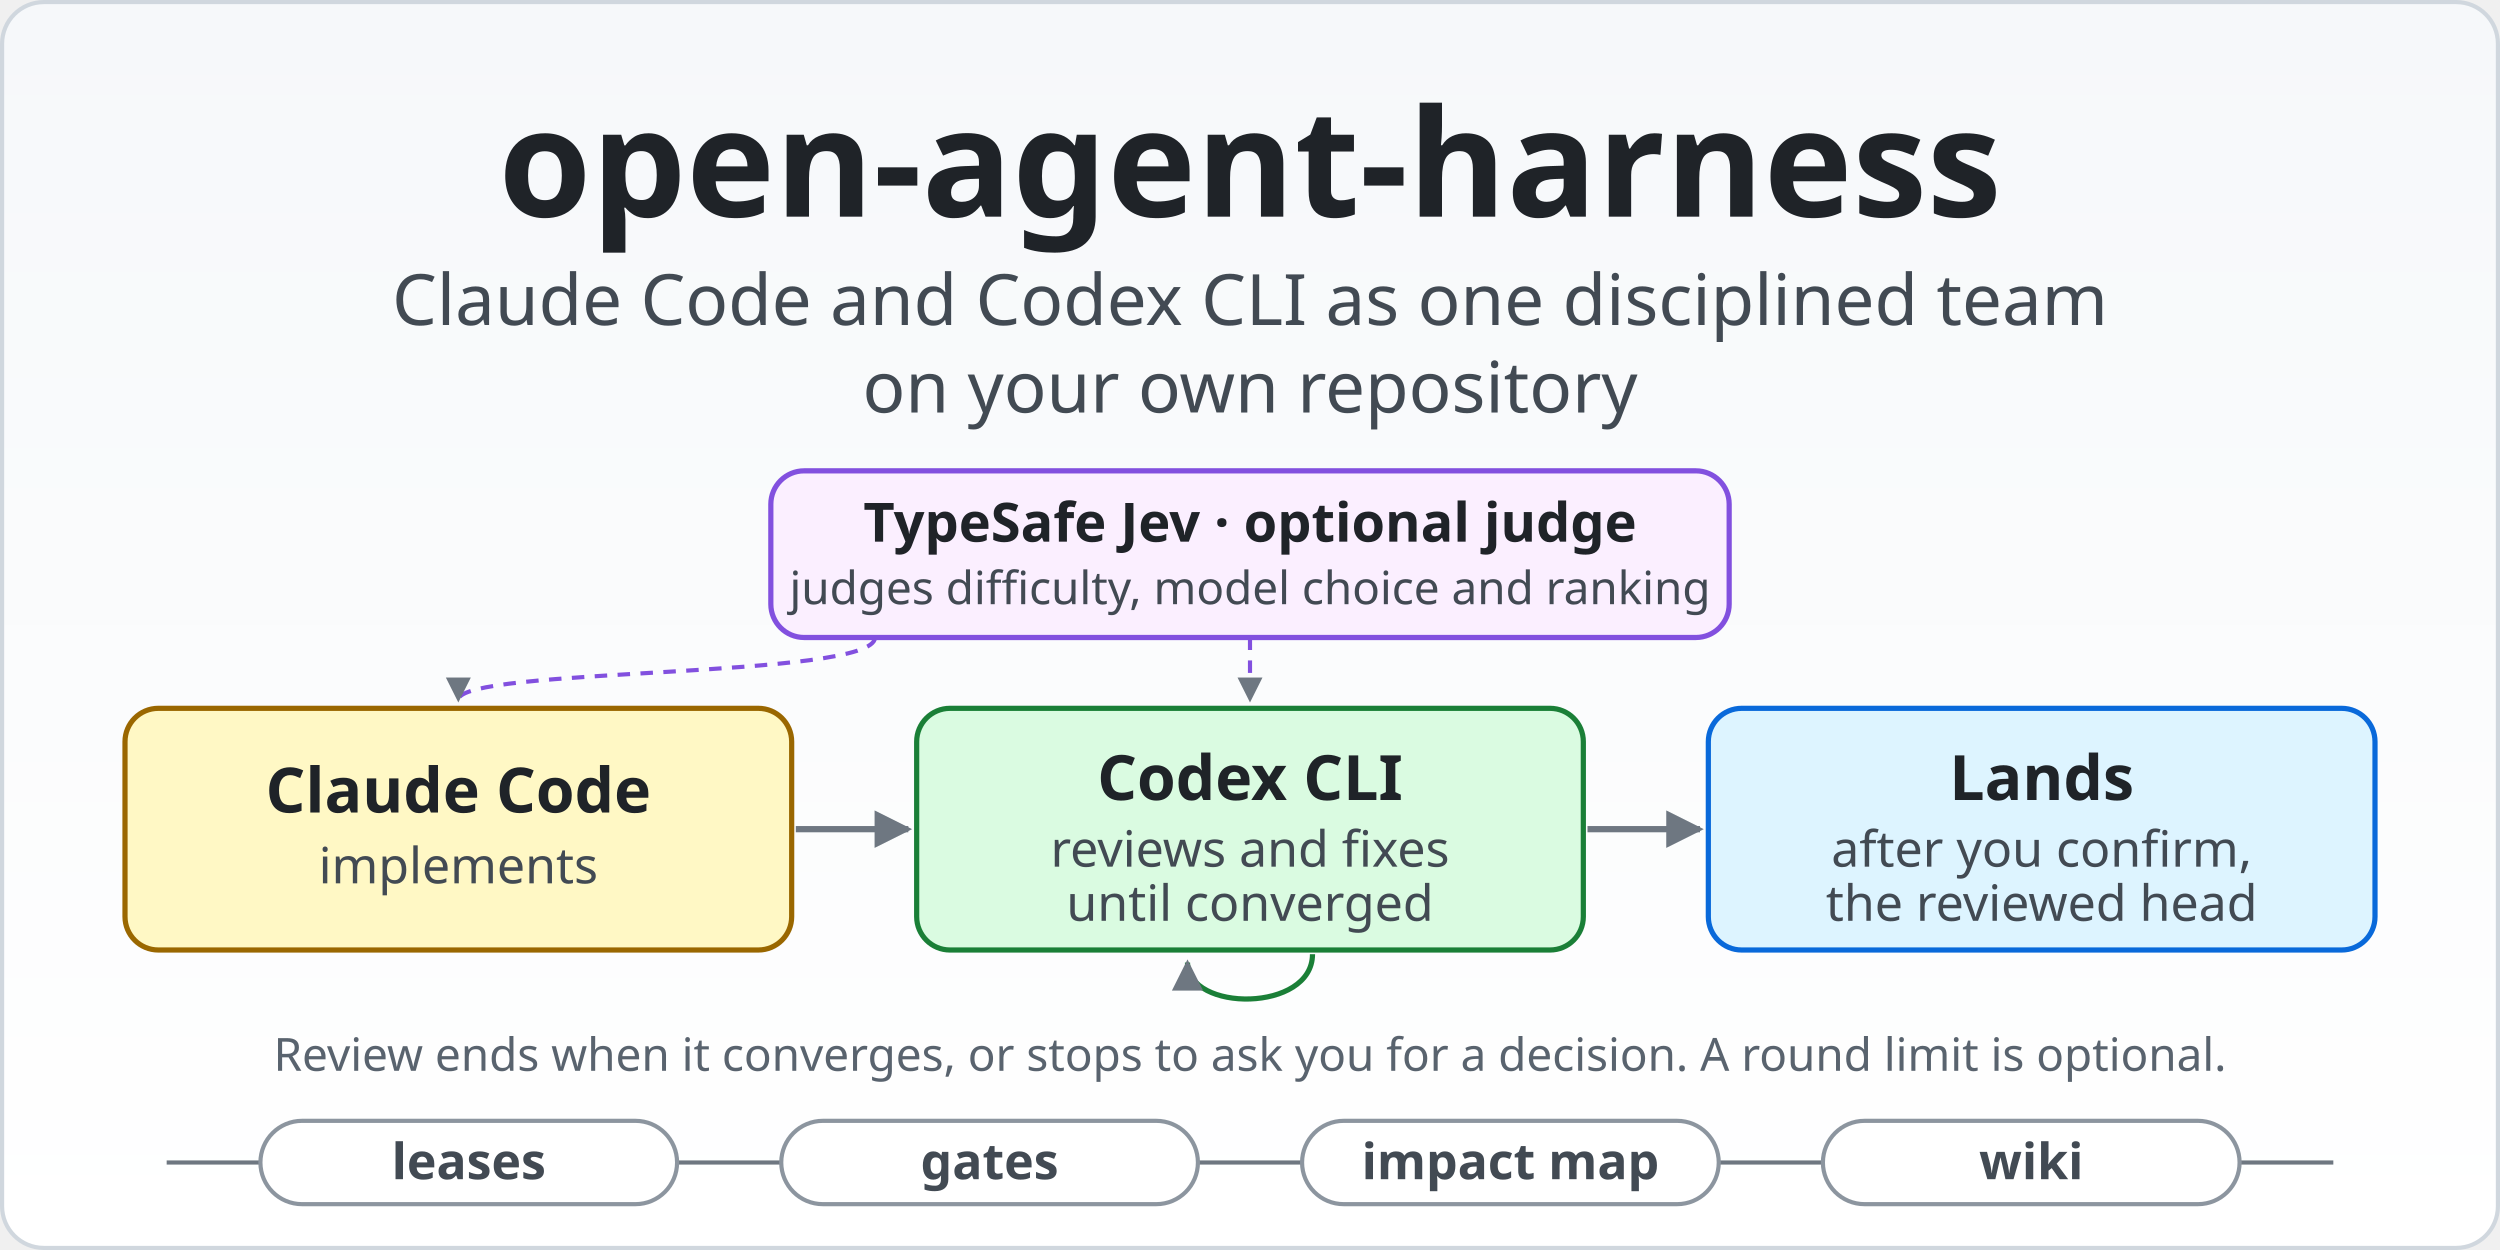
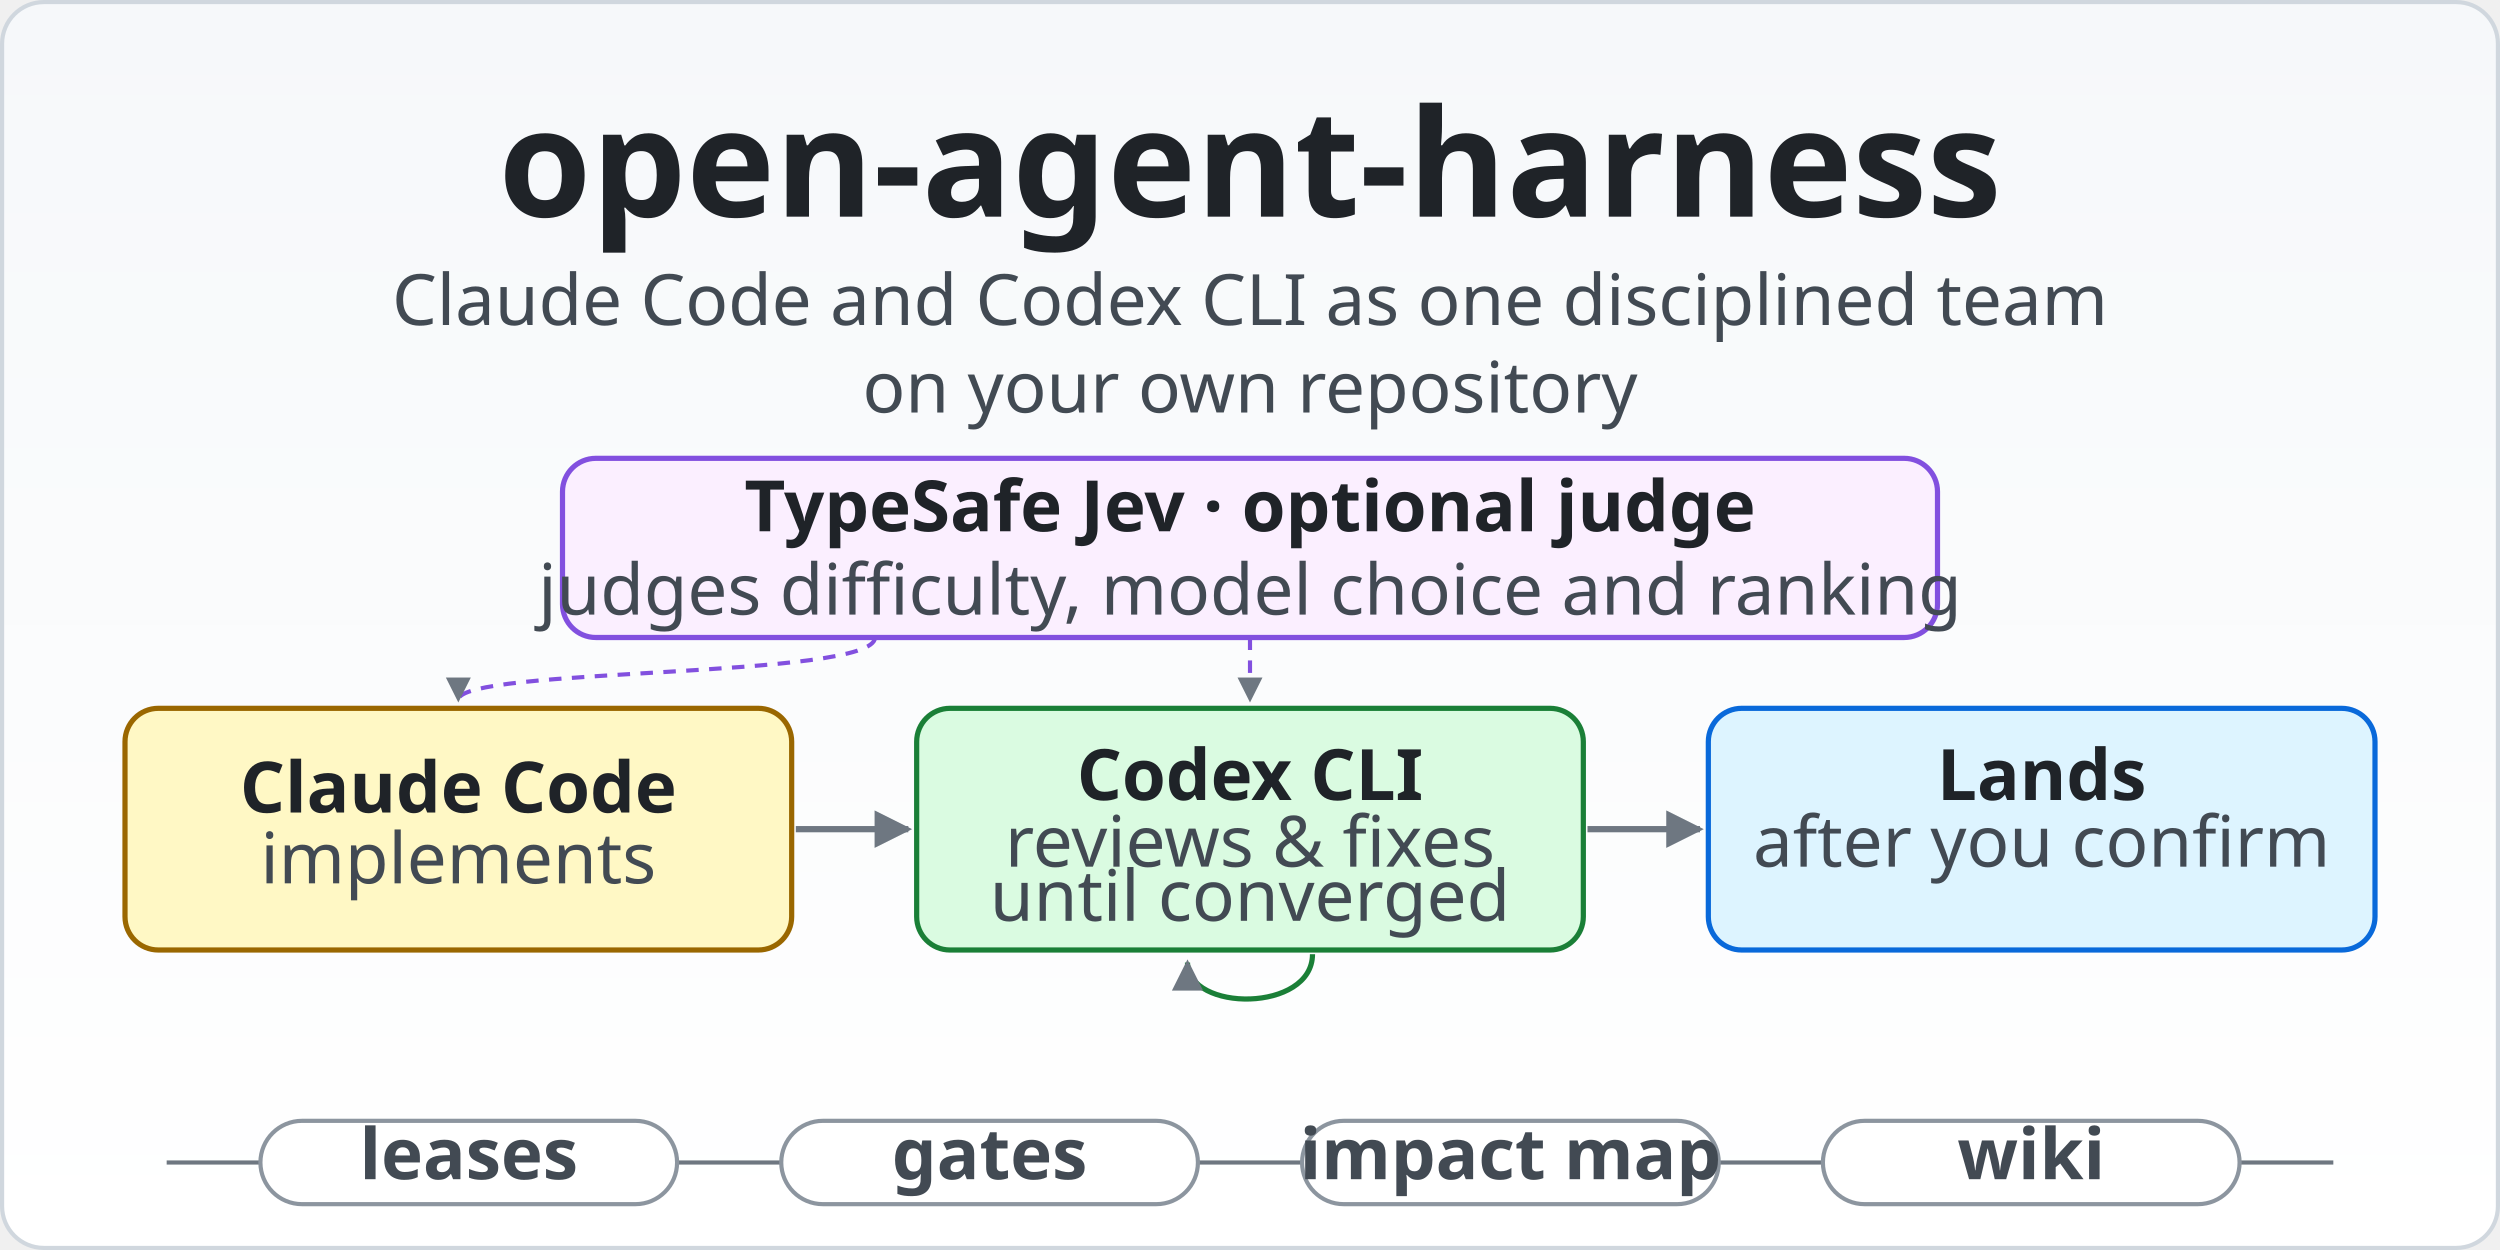
<svg xmlns="http://www.w3.org/2000/svg" width="1200" height="600" viewBox="0 0 1200 600" role="img" aria-labelledby="title desc" xml:lang="en">
  <defs>
    <linearGradient id="bg" x1="0" y1="0" x2="0" y2="1">
      <stop offset="0" stop-color="#f6f8fa" />
      <stop offset="1" stop-color="#ffffff" />
    </linearGradient>
    <marker id="arrow" viewBox="0 0 10 10" refX="9" refY="5" markerWidth="6" markerHeight="6" orient="auto-start-reverse">
      <path d="M0,0 L10,5 L0,10 z" fill="#6e7781" />
    </marker>
  </defs>
  <style>
text { font-family: -apple-system, BlinkMacSystemFont, "Segoe UI", "Noto Sans", Helvetica, Arial, sans-serif; text-anchor: middle; }
.title { font-size: 72px; font-weight: 700; fill: #1f2328; }
.pitch { font-size: 34px; fill: #424a53; }
- .jev { font-size: 26px; font-weight: 700; fill: #1f2328; }
- .jevhint { font-size: 22px; fill: #424a53; }
- .name { font-size: 30px; font-weight: 700; fill: #1f2328; }
- .hint { font-size: 24px; fill: #424a53; }
- .note { font-size: 22px; fill: #59636e; }
- .rail { font-size: 24px; font-weight: 600; fill: #424a53; }
+ .jev { font-size: 34px; font-weight: 700; fill: #1f2328; }
+ .jevhint { font-size: 34px; fill: #424a53; }
+ .name { font-size: 34px; font-weight: 700; fill: #1f2328; }
+ .hint { font-size: 34px; fill: #424a53; }
+ .rail { font-size: 34px; font-weight: 600; fill: #424a53; }
</style>
  <rect x="1" y="1" width="1198" height="598" rx="20" fill="url(#bg)" stroke="#d0d7de" stroke-width="2" />
  <text class="title" x="600" y="104">open-agent-harness</text>
  <text class="pitch" x="600" y="156">Claude Code and Codex CLI as one disciplined team</text>
  <text class="pitch" x="600" y="198">on your own repository</text>
-   <rect x="370" y="226" width="460" height="80" rx="16" fill="#fbefff" stroke="#8250df" stroke-width="2.5" />
-   <text class="jev" x="600" y="260">TypeSafe Jev · optional judge</text>
-   <text class="jevhint" x="600" y="290">judges difficulty, model choice and ranking</text>
+   <rect x="270" y="220" width="660" height="86" rx="16" fill="#fbefff" stroke="#8250df" stroke-width="2.5" />
+   <text class="jev" x="600" y="255">TypeSafe Jev · optional judge</text>
+   <text class="jevhint" x="600" y="295">judges difficulty, model choice and ranking</text>
  <path d="M420,306 C420,326 220,320 220,336" fill="none" stroke="#8250df" stroke-width="2" stroke-dasharray="6 5" marker-end="url(#arrow)" />
  <line x1="600" y1="306" x2="600" y2="336" stroke="#8250df" stroke-width="2" stroke-dasharray="6 5" marker-end="url(#arrow)" />
  <rect x="60" y="340" width="320" height="116" rx="16" fill="#fff8c5" stroke="#9a6700" stroke-width="2.5" />
  <text class="name" x="220" y="390">Claude Code</text>
  <text class="hint" x="220" y="424">implements</text>
  <rect x="440" y="340" width="320" height="116" rx="16" fill="#dafbe1" stroke="#1a7f37" stroke-width="2.5" />
  <text class="name" x="600" y="384">Codex CLI</text>
-   <text class="hint" x="600" y="416">reviews and fixes</text>
+   <text class="hint" x="600" y="416">reviews &amp; fixes</text>
  <text class="hint" x="600" y="442">until converged</text>
  <rect x="820" y="340" width="320" height="116" rx="16" fill="#ddf4ff" stroke="#0969da" stroke-width="2.5" />
  <text class="name" x="980" y="384">Lands</text>
-   <text class="hint" x="980" y="416">after you confirm,</text>
-   <text class="hint" x="980" y="442">the reviewed head</text>
+   <text class="hint" x="980" y="416">after you confirm</text>
  <line x1="382" y1="398" x2="436" y2="398" stroke="#6e7781" stroke-width="3" marker-end="url(#arrow)" />
  <line x1="762" y1="398" x2="816" y2="398" stroke="#6e7781" stroke-width="3" marker-end="url(#arrow)" />
  <path d="M630,458 C630,486 570,486 570,462" fill="none" stroke="#1a7f37" stroke-width="2.5" marker-end="url(#arrow)" />
-   <text class="note" x="600" y="514">Review ends when it converges, or stops to ask you for a decision. A round limit is optional.</text>
  <line x1="80" y1="558" x2="1120" y2="558" stroke="#6e7781" stroke-width="2" />
  <rect x="125" y="538" width="200" height="40" rx="20" fill="#ffffff" stroke="#8c959f" stroke-width="2" />
  <text class="rail" x="225" y="566">leases</text>
  <rect x="375" y="538" width="200" height="40" rx="20" fill="#ffffff" stroke="#8c959f" stroke-width="2" />
  <text class="rail" x="475" y="566">gates</text>
  <rect x="625" y="538" width="200" height="40" rx="20" fill="#ffffff" stroke="#8c959f" stroke-width="2" />
  <text class="rail" x="725" y="566">impact map</text>
  <rect x="875" y="538" width="200" height="40" rx="20" fill="#ffffff" stroke="#8c959f" stroke-width="2" />
  <text class="rail" x="975" y="566">wiki</text>
</svg>
